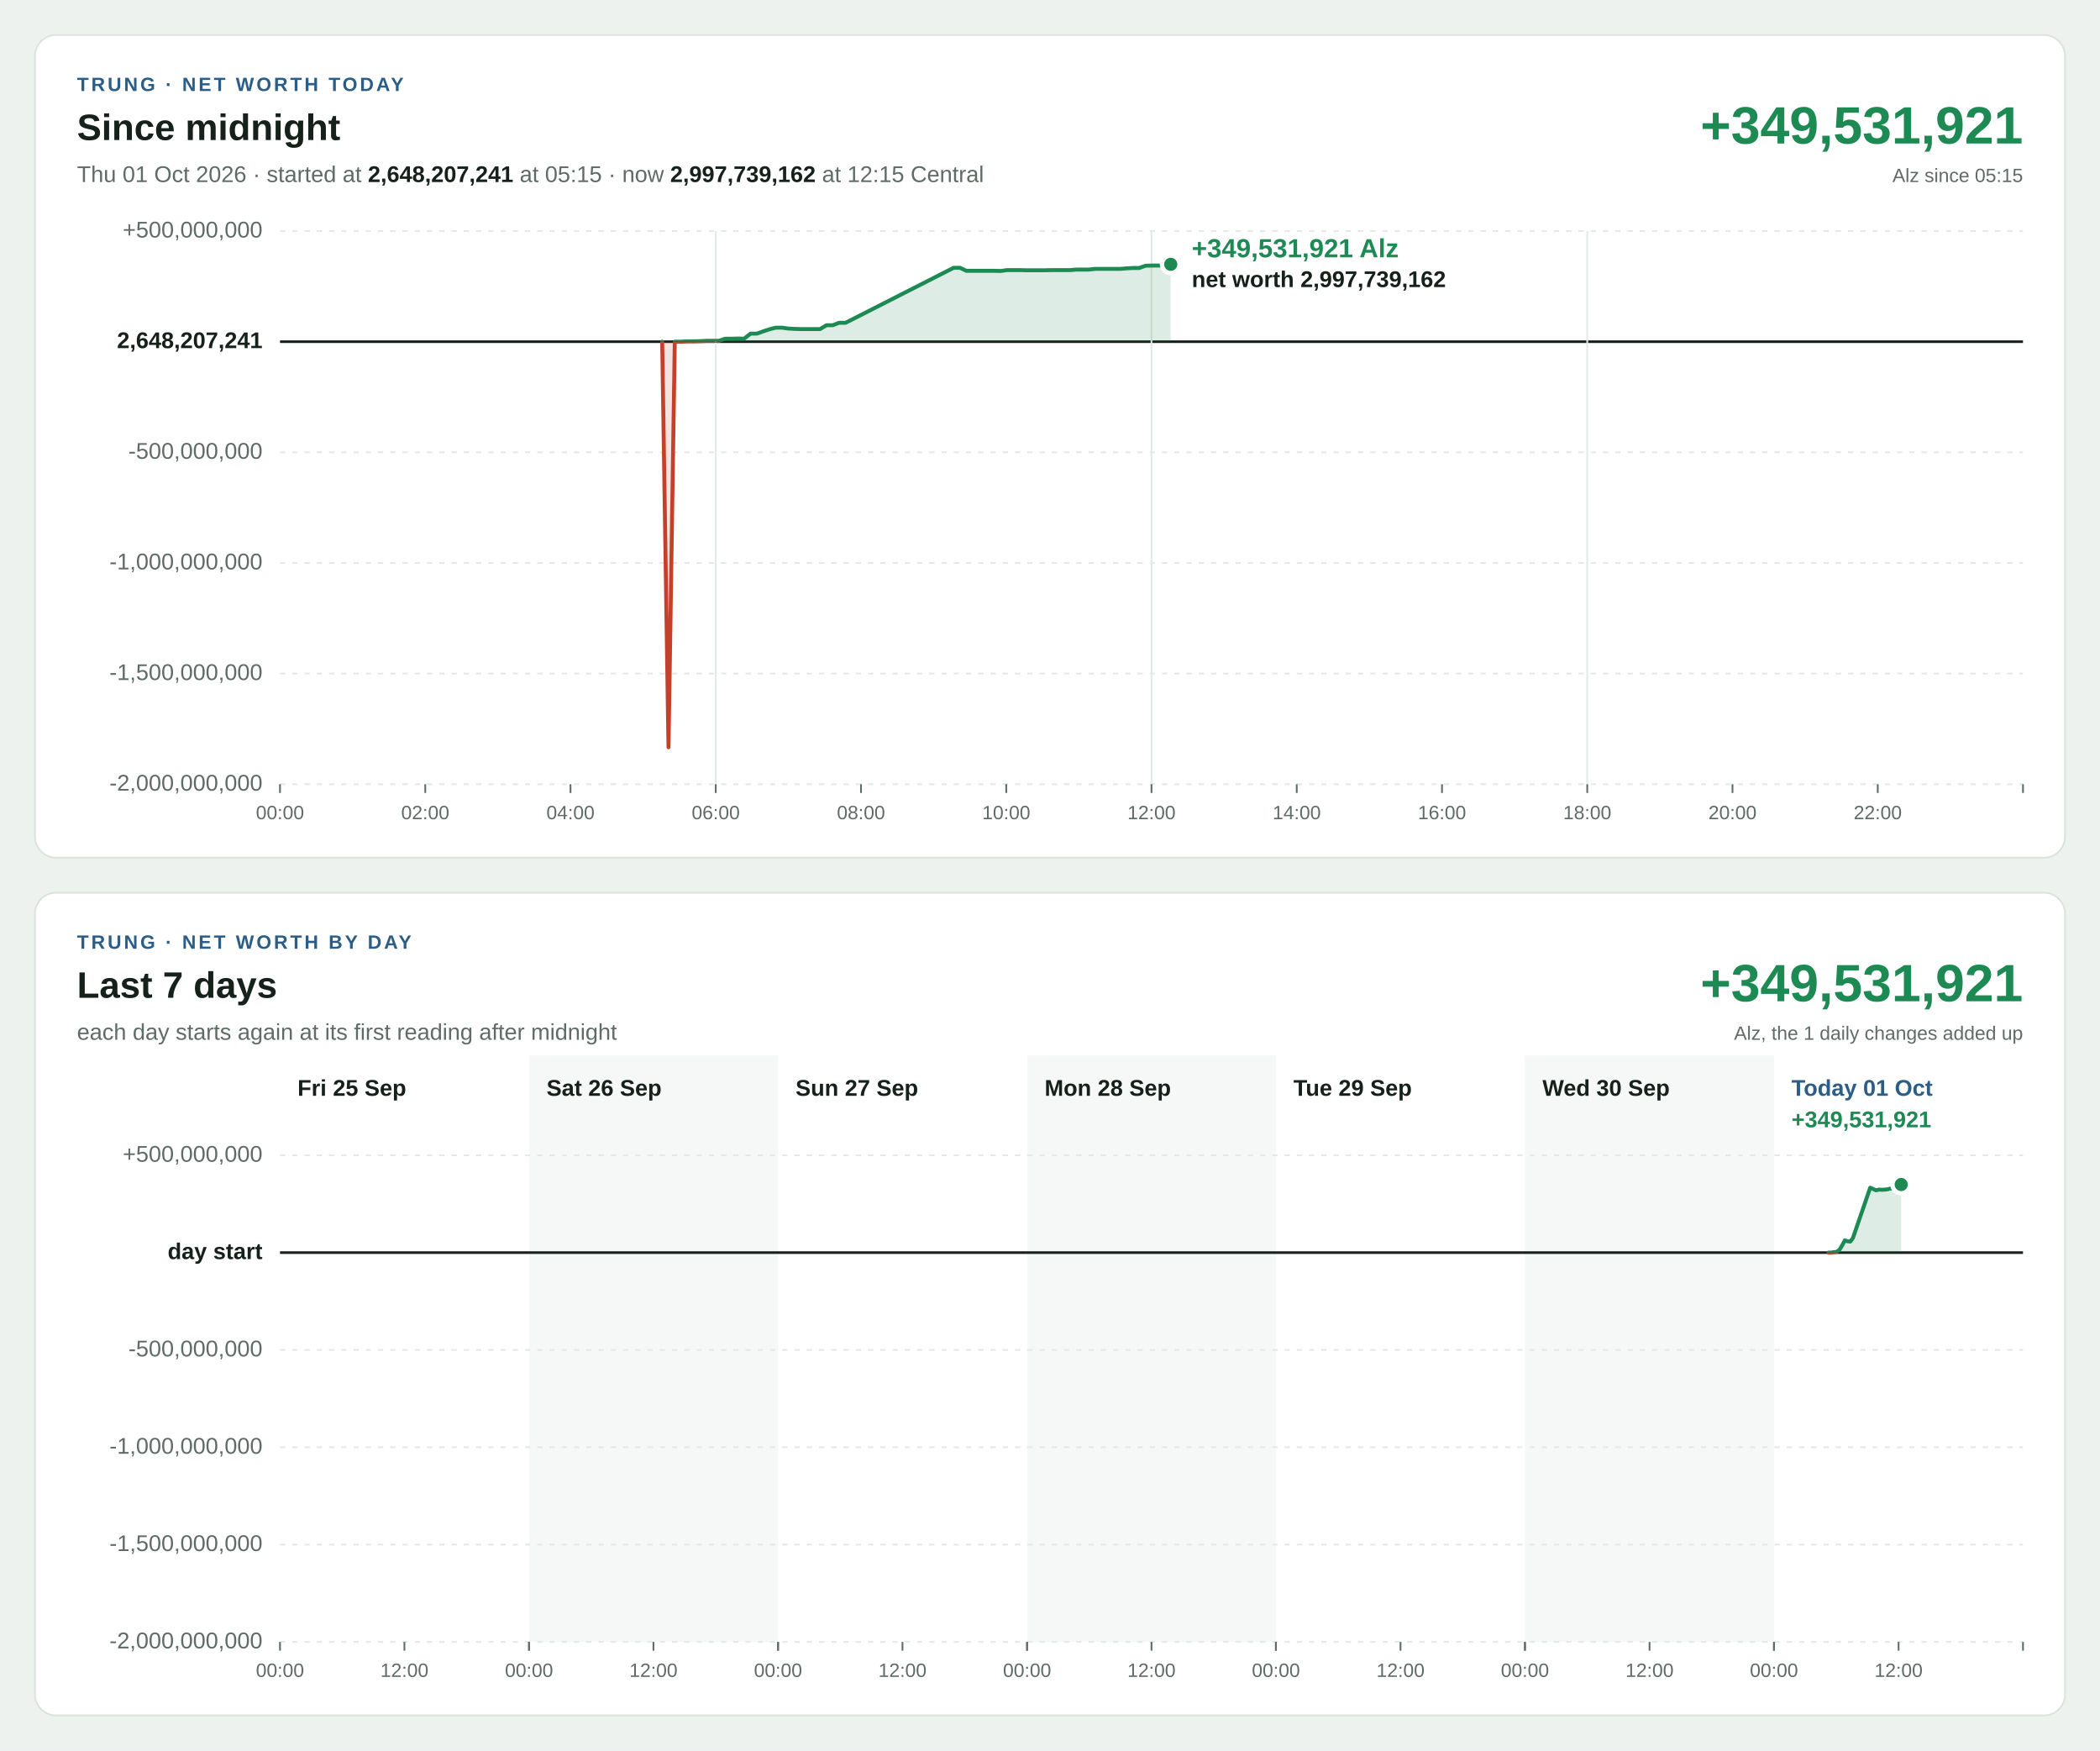
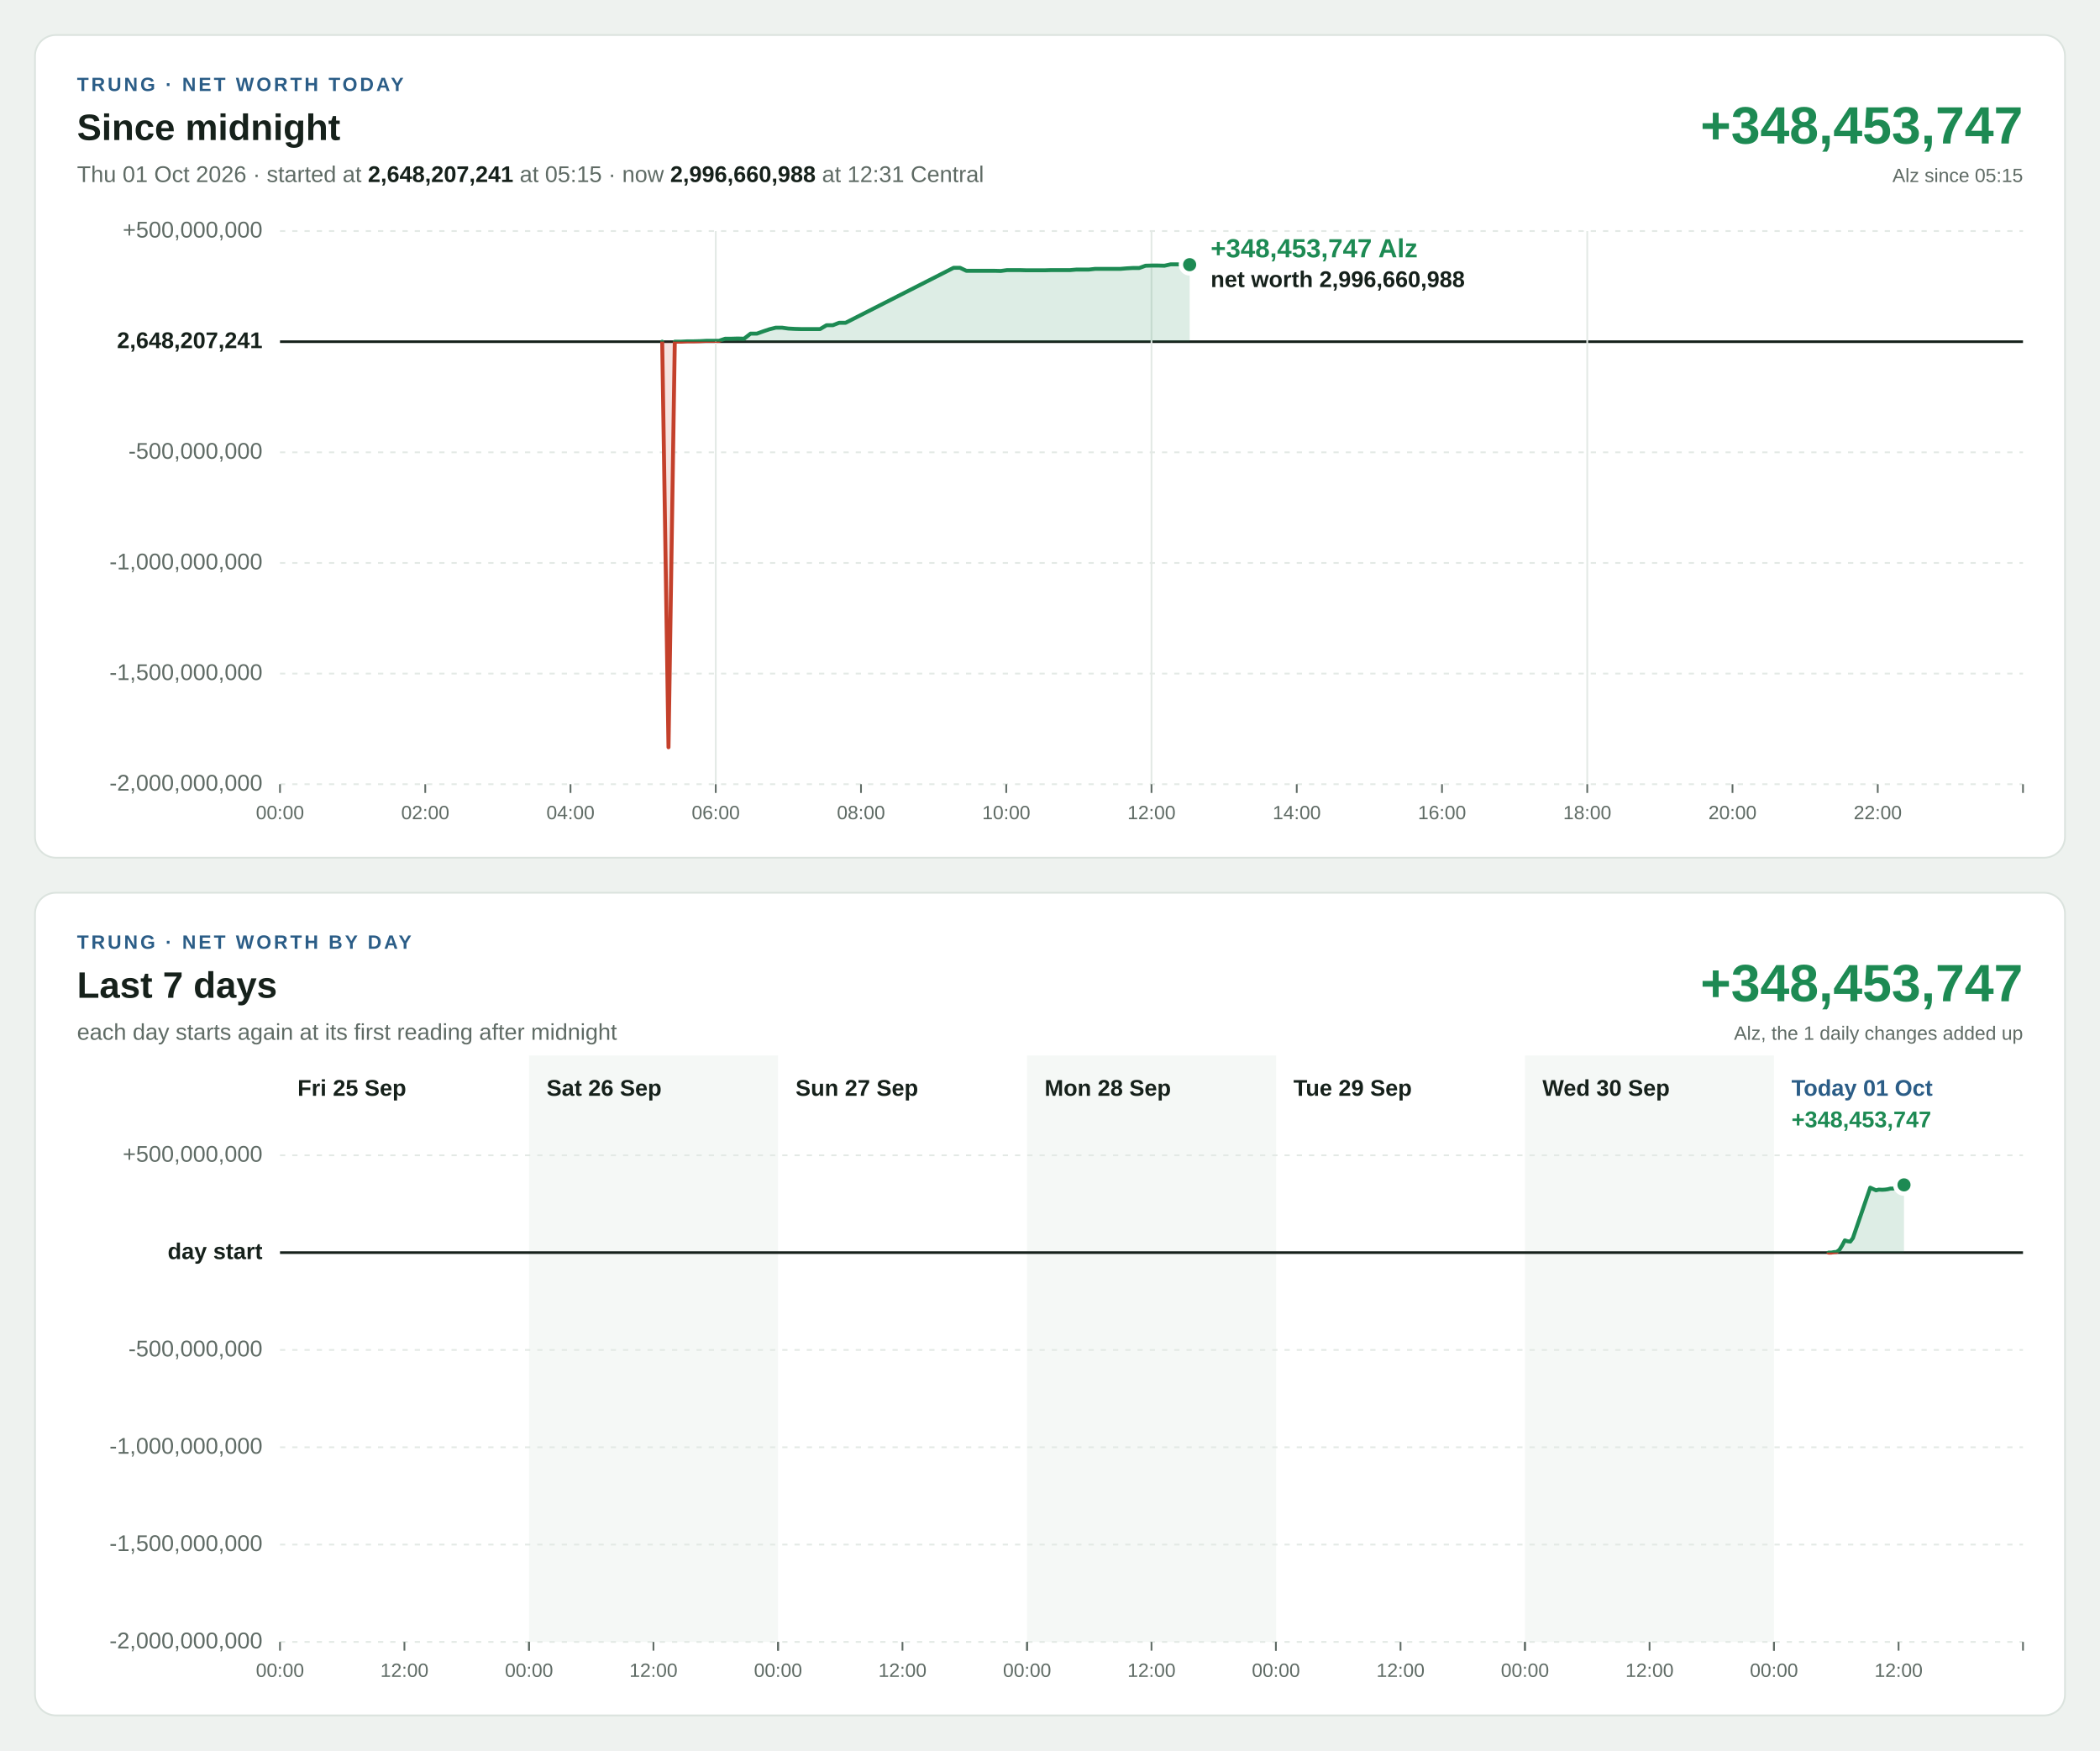
<svg xmlns="http://www.w3.org/2000/svg" width="1200" height="1000" viewBox="0 0 1200 1000" font-family="Segoe UI, Helvetica Neue, Arial, sans-serif" font-size="13" style="font-variant-numeric: tabular-nums">
  <rect width="1200" height="1000" fill="#eef2ef" />
  <g transform="translate(20,20)">
    <rect width="1160" height="470" rx="12" fill="#ffffff" stroke="#dbe3de" />
    <text x="24" y="32" font-size="11" font-weight="700" letter-spacing="1.4" fill="#2b5d87">TRUNG · NET WORTH TODAY</text>
    <text x="24" y="60" font-size="21" font-weight="700" fill="#16211b">Since midnight</text>
-     <text x="24" y="84" fill="#5f6b65">Thu 01 Oct 2026 · started at <tspan font-weight="700" fill="#16211b">2,648,207,241</tspan> at 05:15 · now <tspan font-weight="700" fill="#16211b">2,997,739,162</tspan> at 12:15 Central</text>
-     <text x="1136" y="62" font-size="30" font-weight="700" text-anchor="end" fill="#1d8a53">+349,531,921</text>
+     <text x="24" y="84" fill="#5f6b65">Thu 01 Oct 2026 · started at <tspan font-weight="700" fill="#16211b">2,648,207,241</tspan> at 05:15 · now <tspan font-weight="700" fill="#16211b">2,996,660,988</tspan> at 12:31 Central</text>
+     <text x="1136" y="62" font-size="30" font-weight="700" text-anchor="end" fill="#1d8a53">+348,453,747</text>
    <text x="1136" y="84" font-size="11" text-anchor="end" fill="#5f6b65">Alz since 05:15</text>
    <line x1="140" x2="1136" y1="428.0" y2="428.0" stroke="#e3e9e5" stroke-width="1" stroke-dasharray="3 4" />
    <text x="130" y="428.0" text-anchor="end" dominant-baseline="middle" font-weight="400" fill="#5f6b65">-2,000,000,000</text>
    <line x1="140" x2="1136" y1="364.8" y2="364.8" stroke="#e3e9e5" stroke-width="1" stroke-dasharray="3 4" />
    <text x="130" y="364.8" text-anchor="end" dominant-baseline="middle" font-weight="400" fill="#5f6b65">-1,500,000,000</text>
    <line x1="140" x2="1136" y1="301.6" y2="301.6" stroke="#e3e9e5" stroke-width="1" stroke-dasharray="3 4" />
    <text x="130" y="301.6" text-anchor="end" dominant-baseline="middle" font-weight="400" fill="#5f6b65">-1,000,000,000</text>
    <line x1="140" x2="1136" y1="238.4" y2="238.4" stroke="#e3e9e5" stroke-width="1" stroke-dasharray="3 4" />
    <text x="130" y="238.4" text-anchor="end" dominant-baseline="middle" font-weight="400" fill="#5f6b65">-500,000,000</text>
    <line x1="140" x2="1136" y1="175.2" y2="175.2" stroke="#16211b" stroke-width="1.5" />
    <text x="130" y="175.2" text-anchor="end" dominant-baseline="middle" font-weight="700" fill="#16211b">2,648,207,241</text>
    <line x1="140" x2="1136" y1="112.0" y2="112.0" stroke="#e3e9e5" stroke-width="1" stroke-dasharray="3 4" />
    <text x="130" y="112.0" text-anchor="end" dominant-baseline="middle" font-weight="400" fill="#5f6b65">+500,000,000</text>
    <line x1="140.0" x2="140.0" y1="428" y2="433" stroke="#5f6b65" stroke-width="1" />
    <text x="140.0" y="448" font-size="11" text-anchor="middle" fill="#5f6b65">00:00</text>
    <line x1="223.0" x2="223.0" y1="428" y2="433" stroke="#5f6b65" stroke-width="1" />
    <text x="223.0" y="448" font-size="11" text-anchor="middle" fill="#5f6b65">02:00</text>
    <line x1="306.0" x2="306.0" y1="428" y2="433" stroke="#5f6b65" stroke-width="1" />
    <text x="306.0" y="448" font-size="11" text-anchor="middle" fill="#5f6b65">04:00</text>
    <line x1="389.0" x2="389.0" y1="112" y2="428" stroke="#e3e9e5" stroke-width="1" />
    <line x1="389.0" x2="389.0" y1="428" y2="433" stroke="#5f6b65" stroke-width="1" />
    <text x="389.0" y="448" font-size="11" text-anchor="middle" fill="#5f6b65">06:00</text>
    <line x1="472.0" x2="472.0" y1="428" y2="433" stroke="#5f6b65" stroke-width="1" />
    <text x="472.0" y="448" font-size="11" text-anchor="middle" fill="#5f6b65">08:00</text>
    <line x1="555.0" x2="555.0" y1="428" y2="433" stroke="#5f6b65" stroke-width="1" />
    <text x="555.0" y="448" font-size="11" text-anchor="middle" fill="#5f6b65">10:00</text>
    <line x1="638.0" x2="638.0" y1="112" y2="428" stroke="#e3e9e5" stroke-width="1" />
    <line x1="638.0" x2="638.0" y1="428" y2="433" stroke="#5f6b65" stroke-width="1" />
    <text x="638.0" y="448" font-size="11" text-anchor="middle" fill="#5f6b65">12:00</text>
    <line x1="721.0" x2="721.0" y1="428" y2="433" stroke="#5f6b65" stroke-width="1" />
    <text x="721.0" y="448" font-size="11" text-anchor="middle" fill="#5f6b65">14:00</text>
    <line x1="804.0" x2="804.0" y1="428" y2="433" stroke="#5f6b65" stroke-width="1" />
    <text x="804.0" y="448" font-size="11" text-anchor="middle" fill="#5f6b65">16:00</text>
    <line x1="887.0" x2="887.0" y1="112" y2="428" stroke="#e3e9e5" stroke-width="1" />
    <line x1="887.0" x2="887.0" y1="428" y2="433" stroke="#5f6b65" stroke-width="1" />
    <text x="887.0" y="448" font-size="11" text-anchor="middle" fill="#5f6b65">18:00</text>
    <line x1="970.0" x2="970.0" y1="428" y2="433" stroke="#5f6b65" stroke-width="1" />
    <text x="970.0" y="448" font-size="11" text-anchor="middle" fill="#5f6b65">20:00</text>
    <line x1="1053.0" x2="1053.0" y1="428" y2="433" stroke="#5f6b65" stroke-width="1" />
    <text x="1053.0" y="448" font-size="11" text-anchor="middle" fill="#5f6b65">22:00</text>
    <line x1="1136.0" x2="1136.0" y1="428" y2="433" stroke="#5f6b65" stroke-width="1" />
    <defs>
-       <path id="shape-today" d="M358.4 175.2L358.4 175.2L362.0 406.9L365.6 175.2L369.2 175.2L372.8 175.0L376.4 175.0L380.0 174.9L383.6 174.7L387.2 174.7L390.8 174.7L394.4 173.5L398.1 173.5L401.6 173.4L405.2 173.5L408.9 170.6L412.5 170.6L416.1 169.3L419.7 168.1L423.3 167.2L426.9 167.2L430.5 167.7L434.2 167.9L437.8 168.0L441.4 168.0L445.0 168.0L448.6 168.0L452.3 165.8L455.9 165.8L459.5 164.4L463.2 164.4L524.9 133.0L528.6 133.0L532.2 134.7L548.3 134.7L551.9 134.8L555.5 134.3L559.2 134.3L562.8 134.3L566.3 134.4L573.5 134.4L577.1 134.4L580.7 134.3L584.3 134.3L587.9 134.3L591.5 134.3L595.0 134.0L598.7 134.0L602.2 134.0L605.8 133.6L609.4 133.6L613.0 133.6L616.6 133.6L620.2 133.6L623.8 133.3L627.4 133.1L631.0 133.1L634.6 131.8L638.2 131.7L641.8 131.7L645.4 131.8L649.0 131.0L649.0 175.2Z" />
-       <path id="line-today" d="M358.4 175.2L362.0 406.9L365.6 175.2L369.2 175.2L372.8 175.0L376.4 175.0L380.0 174.9L383.6 174.7L387.2 174.7L390.8 174.7L394.4 173.5L398.1 173.5L401.6 173.4L405.2 173.5L408.9 170.6L412.5 170.6L416.1 169.3L419.7 168.1L423.3 167.2L426.9 167.2L430.5 167.7L434.2 167.9L437.8 168.0L441.4 168.0L445.0 168.0L448.6 168.0L452.3 165.8L455.9 165.8L459.5 164.4L463.2 164.4L524.9 133.0L528.6 133.0L532.2 134.7L548.3 134.7L551.9 134.8L555.5 134.3L559.2 134.3L562.8 134.3L566.3 134.4L573.5 134.4L577.1 134.4L580.7 134.3L584.3 134.3L587.9 134.3L591.5 134.3L595.0 134.0L598.7 134.0L602.2 134.0L605.8 133.6L609.4 133.6L613.0 133.6L616.6 133.6L620.2 133.6L623.8 133.3L627.4 133.1L631.0 133.1L634.6 131.8L638.2 131.7L641.8 131.7L645.4 131.8L649.0 131.0" />
+       <path id="shape-today" d="M358.4 175.2L358.4 175.2L362.0 406.9L365.6 175.2L369.2 175.2L372.8 175.0L376.4 175.0L380.0 174.9L383.6 174.7L387.2 174.7L390.8 174.7L394.4 173.5L398.1 173.5L401.6 173.4L405.2 173.5L408.9 170.6L412.5 170.6L416.1 169.3L419.7 168.1L423.3 167.2L426.9 167.2L430.5 167.7L434.2 167.9L437.8 168.0L441.4 168.0L445.0 168.0L448.6 168.0L452.3 165.8L455.9 165.8L459.5 164.4L463.2 164.4L524.9 133.0L528.6 133.0L532.2 134.7L548.3 134.7L551.9 134.8L555.5 134.3L559.2 134.3L562.8 134.3L566.3 134.4L573.5 134.4L577.1 134.4L580.7 134.3L584.3 134.3L587.9 134.3L591.5 134.3L595.0 134.0L598.7 134.0L602.2 134.0L605.8 133.6L609.4 133.6L613.0 133.6L616.6 133.6L620.2 133.6L623.8 133.3L627.4 133.1L631.0 133.1L634.6 131.8L638.2 131.7L641.8 131.7L645.4 131.8L649.0 131.0L652.6 131.0L656.2 131.2L659.8 131.2L659.8 175.2Z" />
+       <path id="line-today" d="M358.4 175.2L362.0 406.9L365.6 175.2L369.2 175.2L372.8 175.0L376.4 175.0L380.0 174.9L383.6 174.7L387.2 174.7L390.8 174.7L394.4 173.5L398.1 173.5L401.6 173.4L405.2 173.5L408.9 170.6L412.5 170.6L416.1 169.3L419.7 168.1L423.3 167.2L426.9 167.2L430.5 167.7L434.2 167.9L437.8 168.0L441.4 168.0L445.0 168.0L448.6 168.0L452.3 165.8L455.9 165.8L459.5 164.4L463.2 164.4L524.9 133.0L528.6 133.0L532.2 134.7L548.3 134.7L551.9 134.8L555.5 134.3L559.2 134.3L562.8 134.3L566.3 134.4L573.5 134.4L577.1 134.4L580.7 134.3L584.3 134.3L587.9 134.3L591.5 134.3L595.0 134.0L598.7 134.0L602.2 134.0L605.8 133.6L609.4 133.6L613.0 133.6L616.6 133.6L620.2 133.6L623.8 133.3L627.4 133.1L631.0 133.1L634.6 131.8L638.2 131.7L641.8 131.7L645.4 131.8L649.0 131.0L652.6 131.0L656.2 131.2L659.8 131.2" />
      <clipPath id="up-today">
        <rect x="140" y="112" width="996" height="63.2" />
      </clipPath>
      <clipPath id="down-today">
        <rect x="140" y="175.2" width="996" height="252.8" />
      </clipPath>
    </defs>
    <use href="#shape-today" fill="#1d8a53" fill-opacity="0.15" clip-path="url(#up-today)" />
    <use href="#line-today" fill="none" stroke="#1d8a53" stroke-width="2.25" stroke-linejoin="round" stroke-linecap="round" clip-path="url(#up-today)" />
    <use href="#shape-today" fill="#c4402b" fill-opacity="0.15" clip-path="url(#down-today)" />
    <use href="#line-today" fill="none" stroke="#c4402b" stroke-width="2.25" stroke-linejoin="round" stroke-linecap="round" clip-path="url(#down-today)" />
-     <circle cx="649.0" cy="131.0" r="5" fill="#1d8a53" stroke="#ffffff" stroke-width="2.5" />
-     <text x="661.0" y="127.0" text-anchor="start" font-size="15" font-weight="700" fill="#1d8a53" stroke="#ffffff" stroke-width="4" stroke-linejoin="round" paint-order="stroke">+349,531,921 Alz</text>
-     <text x="661.0" y="144.0" text-anchor="start" font-size="13" font-weight="600" fill="#16211b" stroke="#ffffff" stroke-width="4" stroke-linejoin="round" paint-order="stroke">net worth 2,997,739,162</text>
+     <circle cx="659.8" cy="131.2" r="5" fill="#1d8a53" stroke="#ffffff" stroke-width="2.5" />
+     <text x="671.8" y="127.0" text-anchor="start" font-size="15" font-weight="700" fill="#1d8a53" stroke="#ffffff" stroke-width="4" stroke-linejoin="round" paint-order="stroke">+348,453,747 Alz</text>
+     <text x="671.8" y="144.0" text-anchor="start" font-size="13" font-weight="600" fill="#16211b" stroke="#ffffff" stroke-width="4" stroke-linejoin="round" paint-order="stroke">net worth 2,996,660,988</text>
  </g>
  <g transform="translate(20,510)">
    <rect width="1160" height="470" rx="12" fill="#ffffff" stroke="#dbe3de" />
    <text x="24" y="32" font-size="11" font-weight="700" letter-spacing="1.4" fill="#2b5d87">TRUNG · NET WORTH BY DAY</text>
    <text x="24" y="60" font-size="21" font-weight="700" fill="#16211b">Last 7 days</text>
    <text x="24" y="84" fill="#5f6b65">each day starts again at its first reading after midnight</text>
-     <text x="1136" y="62" font-size="30" font-weight="700" text-anchor="end" fill="#1d8a53">+349,531,921</text>
+     <text x="1136" y="62" font-size="30" font-weight="700" text-anchor="end" fill="#1d8a53">+348,453,747</text>
    <text x="1136" y="84" font-size="11" text-anchor="end" fill="#5f6b65">Alz, the 1 daily changes added up</text>
    <rect x="282.3" y="93" width="142.3" height="335" fill="#f5f8f6" />
    <rect x="566.9" y="93" width="142.3" height="335" fill="#f5f8f6" />
    <rect x="851.4" y="93" width="142.3" height="335" fill="#f5f8f6" />
    <line x1="140" x2="1136" y1="428.0" y2="428.0" stroke="#e3e9e5" stroke-width="1" stroke-dasharray="3 4" />
    <text x="130" y="428.0" text-anchor="end" dominant-baseline="middle" font-weight="400" fill="#5f6b65">-2,000,000,000</text>
    <line x1="140" x2="1136" y1="372.4" y2="372.4" stroke="#e3e9e5" stroke-width="1" stroke-dasharray="3 4" />
    <text x="130" y="372.4" text-anchor="end" dominant-baseline="middle" font-weight="400" fill="#5f6b65">-1,500,000,000</text>
    <line x1="140" x2="1136" y1="316.8" y2="316.8" stroke="#e3e9e5" stroke-width="1" stroke-dasharray="3 4" />
    <text x="130" y="316.8" text-anchor="end" dominant-baseline="middle" font-weight="400" fill="#5f6b65">-1,000,000,000</text>
    <line x1="140" x2="1136" y1="261.2" y2="261.2" stroke="#e3e9e5" stroke-width="1" stroke-dasharray="3 4" />
    <text x="130" y="261.2" text-anchor="end" dominant-baseline="middle" font-weight="400" fill="#5f6b65">-500,000,000</text>
    <line x1="140" x2="1136" y1="205.6" y2="205.6" stroke="#16211b" stroke-width="1.5" />
    <text x="130" y="205.6" text-anchor="end" dominant-baseline="middle" font-weight="700" fill="#16211b">day start</text>
    <line x1="140" x2="1136" y1="150.0" y2="150.0" stroke="#e3e9e5" stroke-width="1" stroke-dasharray="3 4" />
    <text x="130" y="150.0" text-anchor="end" dominant-baseline="middle" font-weight="400" fill="#5f6b65">+500,000,000</text>
    <text x="150.0" y="116" font-weight="700" fill="#16211b">Fri 25 Sep</text>
    <line x1="140.0" x2="140.0" y1="428" y2="433" stroke="#5f6b65" stroke-width="1" />
    <text x="140.0" y="448" font-size="11" text-anchor="middle" fill="#5f6b65">00:00</text>
    <line x1="211.1" x2="211.1" y1="428" y2="433" stroke="#5f6b65" stroke-width="1" />
    <text x="211.1" y="448" font-size="11" text-anchor="middle" fill="#5f6b65">12:00</text>
    <line x1="282.3" x2="282.3" y1="428" y2="433" stroke="#5f6b65" stroke-width="1" />
    <text x="292.3" y="116" font-weight="700" fill="#16211b">Sat 26 Sep</text>
    <line x1="282.3" x2="282.3" y1="428" y2="433" stroke="#5f6b65" stroke-width="1" />
    <text x="282.3" y="448" font-size="11" text-anchor="middle" fill="#5f6b65">00:00</text>
    <line x1="353.4" x2="353.4" y1="428" y2="433" stroke="#5f6b65" stroke-width="1" />
    <text x="353.4" y="448" font-size="11" text-anchor="middle" fill="#5f6b65">12:00</text>
    <line x1="424.6" x2="424.6" y1="428" y2="433" stroke="#5f6b65" stroke-width="1" />
    <text x="434.6" y="116" font-weight="700" fill="#16211b">Sun 27 Sep</text>
    <line x1="424.6" x2="424.6" y1="428" y2="433" stroke="#5f6b65" stroke-width="1" />
    <text x="424.6" y="448" font-size="11" text-anchor="middle" fill="#5f6b65">00:00</text>
    <line x1="495.7" x2="495.7" y1="428" y2="433" stroke="#5f6b65" stroke-width="1" />
    <text x="495.7" y="448" font-size="11" text-anchor="middle" fill="#5f6b65">12:00</text>
    <line x1="566.9" x2="566.9" y1="428" y2="433" stroke="#5f6b65" stroke-width="1" />
    <text x="576.9" y="116" font-weight="700" fill="#16211b">Mon 28 Sep</text>
    <line x1="566.9" x2="566.9" y1="428" y2="433" stroke="#5f6b65" stroke-width="1" />
    <text x="566.9" y="448" font-size="11" text-anchor="middle" fill="#5f6b65">00:00</text>
    <line x1="638.0" x2="638.0" y1="428" y2="433" stroke="#5f6b65" stroke-width="1" />
    <text x="638.0" y="448" font-size="11" text-anchor="middle" fill="#5f6b65">12:00</text>
    <line x1="709.1" x2="709.1" y1="428" y2="433" stroke="#5f6b65" stroke-width="1" />
    <text x="719.1" y="116" font-weight="700" fill="#16211b">Tue 29 Sep</text>
    <line x1="709.1" x2="709.1" y1="428" y2="433" stroke="#5f6b65" stroke-width="1" />
    <text x="709.1" y="448" font-size="11" text-anchor="middle" fill="#5f6b65">00:00</text>
    <line x1="780.3" x2="780.3" y1="428" y2="433" stroke="#5f6b65" stroke-width="1" />
    <text x="780.3" y="448" font-size="11" text-anchor="middle" fill="#5f6b65">12:00</text>
    <line x1="851.4" x2="851.4" y1="428" y2="433" stroke="#5f6b65" stroke-width="1" />
    <text x="861.4" y="116" font-weight="700" fill="#16211b">Wed 30 Sep</text>
    <line x1="851.4" x2="851.4" y1="428" y2="433" stroke="#5f6b65" stroke-width="1" />
    <text x="851.4" y="448" font-size="11" text-anchor="middle" fill="#5f6b65">00:00</text>
    <line x1="922.6" x2="922.6" y1="428" y2="433" stroke="#5f6b65" stroke-width="1" />
    <text x="922.6" y="448" font-size="11" text-anchor="middle" fill="#5f6b65">12:00</text>
    <line x1="993.7" x2="993.7" y1="428" y2="433" stroke="#5f6b65" stroke-width="1" />
    <text x="1003.7" y="116" font-weight="700" fill="#2b5d87">Today 01 Oct</text>
    <line x1="993.7" x2="993.7" y1="428" y2="433" stroke="#5f6b65" stroke-width="1" />
    <text x="993.7" y="448" font-size="11" text-anchor="middle" fill="#5f6b65">00:00</text>
    <line x1="1064.9" x2="1064.9" y1="428" y2="433" stroke="#5f6b65" stroke-width="1" />
    <text x="1064.9" y="448" font-size="11" text-anchor="middle" fill="#5f6b65">12:00</text>
    <line x1="1136.0" x2="1136.0" y1="428" y2="433" stroke="#5f6b65" stroke-width="1" />
-     <text x="1003.7" y="134" font-weight="700" fill="#1d8a53">+349,531,921</text>
+     <text x="1003.7" y="134" font-weight="700" fill="#1d8a53">+348,453,747</text>
    <defs>
-       <path id="shape-day6" d="M1024.9 205.6L1024.9 205.6L1026.5 205.6L1028.0 205.3L1029.5 205.2L1031.1 204.0L1032.6 201.6L1034.2 198.6L1035.7 199.1L1037.3 199.3L1038.8 197.3L1048.7 168.5L1052.0 170.0L1053.6 169.6L1055.6 169.7L1057.2 169.6L1058.7 169.4L1060.3 169.0L1061.8 169.0L1063.3 168.5L1064.9 167.4L1066.4 166.7L1066.4 205.6Z" />
-       <path id="line-day6" d="M1024.9 205.6L1026.5 205.6L1028.0 205.3L1029.5 205.2L1031.1 204.0L1032.6 201.6L1034.2 198.6L1035.7 199.1L1037.3 199.3L1038.8 197.3L1048.7 168.5L1052.0 170.0L1053.6 169.6L1055.6 169.7L1057.2 169.6L1058.7 169.4L1060.3 169.0L1061.8 169.0L1063.3 168.5L1064.9 167.4L1066.4 166.7" />
+       <path id="shape-day6" d="M1024.9 205.6L1024.9 205.6L1026.5 205.6L1028.0 205.3L1029.5 205.2L1031.1 204.0L1032.6 201.6L1034.2 198.6L1035.7 199.1L1037.3 199.3L1038.8 197.3L1048.7 168.5L1052.0 170.0L1053.6 169.6L1055.6 169.7L1057.2 169.6L1058.7 169.4L1060.3 169.0L1061.8 169.0L1063.3 168.5L1064.9 167.4L1066.4 166.7L1068.0 166.9L1068.0 205.6Z" />
+       <path id="line-day6" d="M1024.9 205.6L1026.5 205.6L1028.0 205.3L1029.5 205.2L1031.1 204.0L1032.6 201.6L1034.2 198.6L1035.7 199.1L1037.3 199.3L1038.8 197.3L1048.7 168.5L1052.0 170.0L1053.6 169.6L1055.6 169.7L1057.2 169.6L1058.7 169.4L1060.3 169.0L1061.8 169.0L1063.3 168.5L1064.9 167.4L1066.4 166.7L1068.0 166.9" />
      <clipPath id="up-day6">
        <rect x="140" y="150" width="996" height="55.6" />
      </clipPath>
      <clipPath id="down-day6">
        <rect x="140" y="205.6" width="996" height="222.4" />
      </clipPath>
    </defs>
    <use href="#shape-day6" fill="#1d8a53" fill-opacity="0.15" clip-path="url(#up-day6)" />
    <use href="#line-day6" fill="none" stroke="#1d8a53" stroke-width="2.25" stroke-linejoin="round" stroke-linecap="round" clip-path="url(#up-day6)" />
    <use href="#shape-day6" fill="#c4402b" fill-opacity="0.15" clip-path="url(#down-day6)" />
    <use href="#line-day6" fill="none" stroke="#c4402b" stroke-width="2.25" stroke-linejoin="round" stroke-linecap="round" clip-path="url(#down-day6)" />
-     <circle cx="1066.4" cy="166.7" r="5" fill="#1d8a53" stroke="#ffffff" stroke-width="2.5" />
+     <circle cx="1068.0" cy="166.9" r="5" fill="#1d8a53" stroke="#ffffff" stroke-width="2.5" />
  </g>
</svg>
